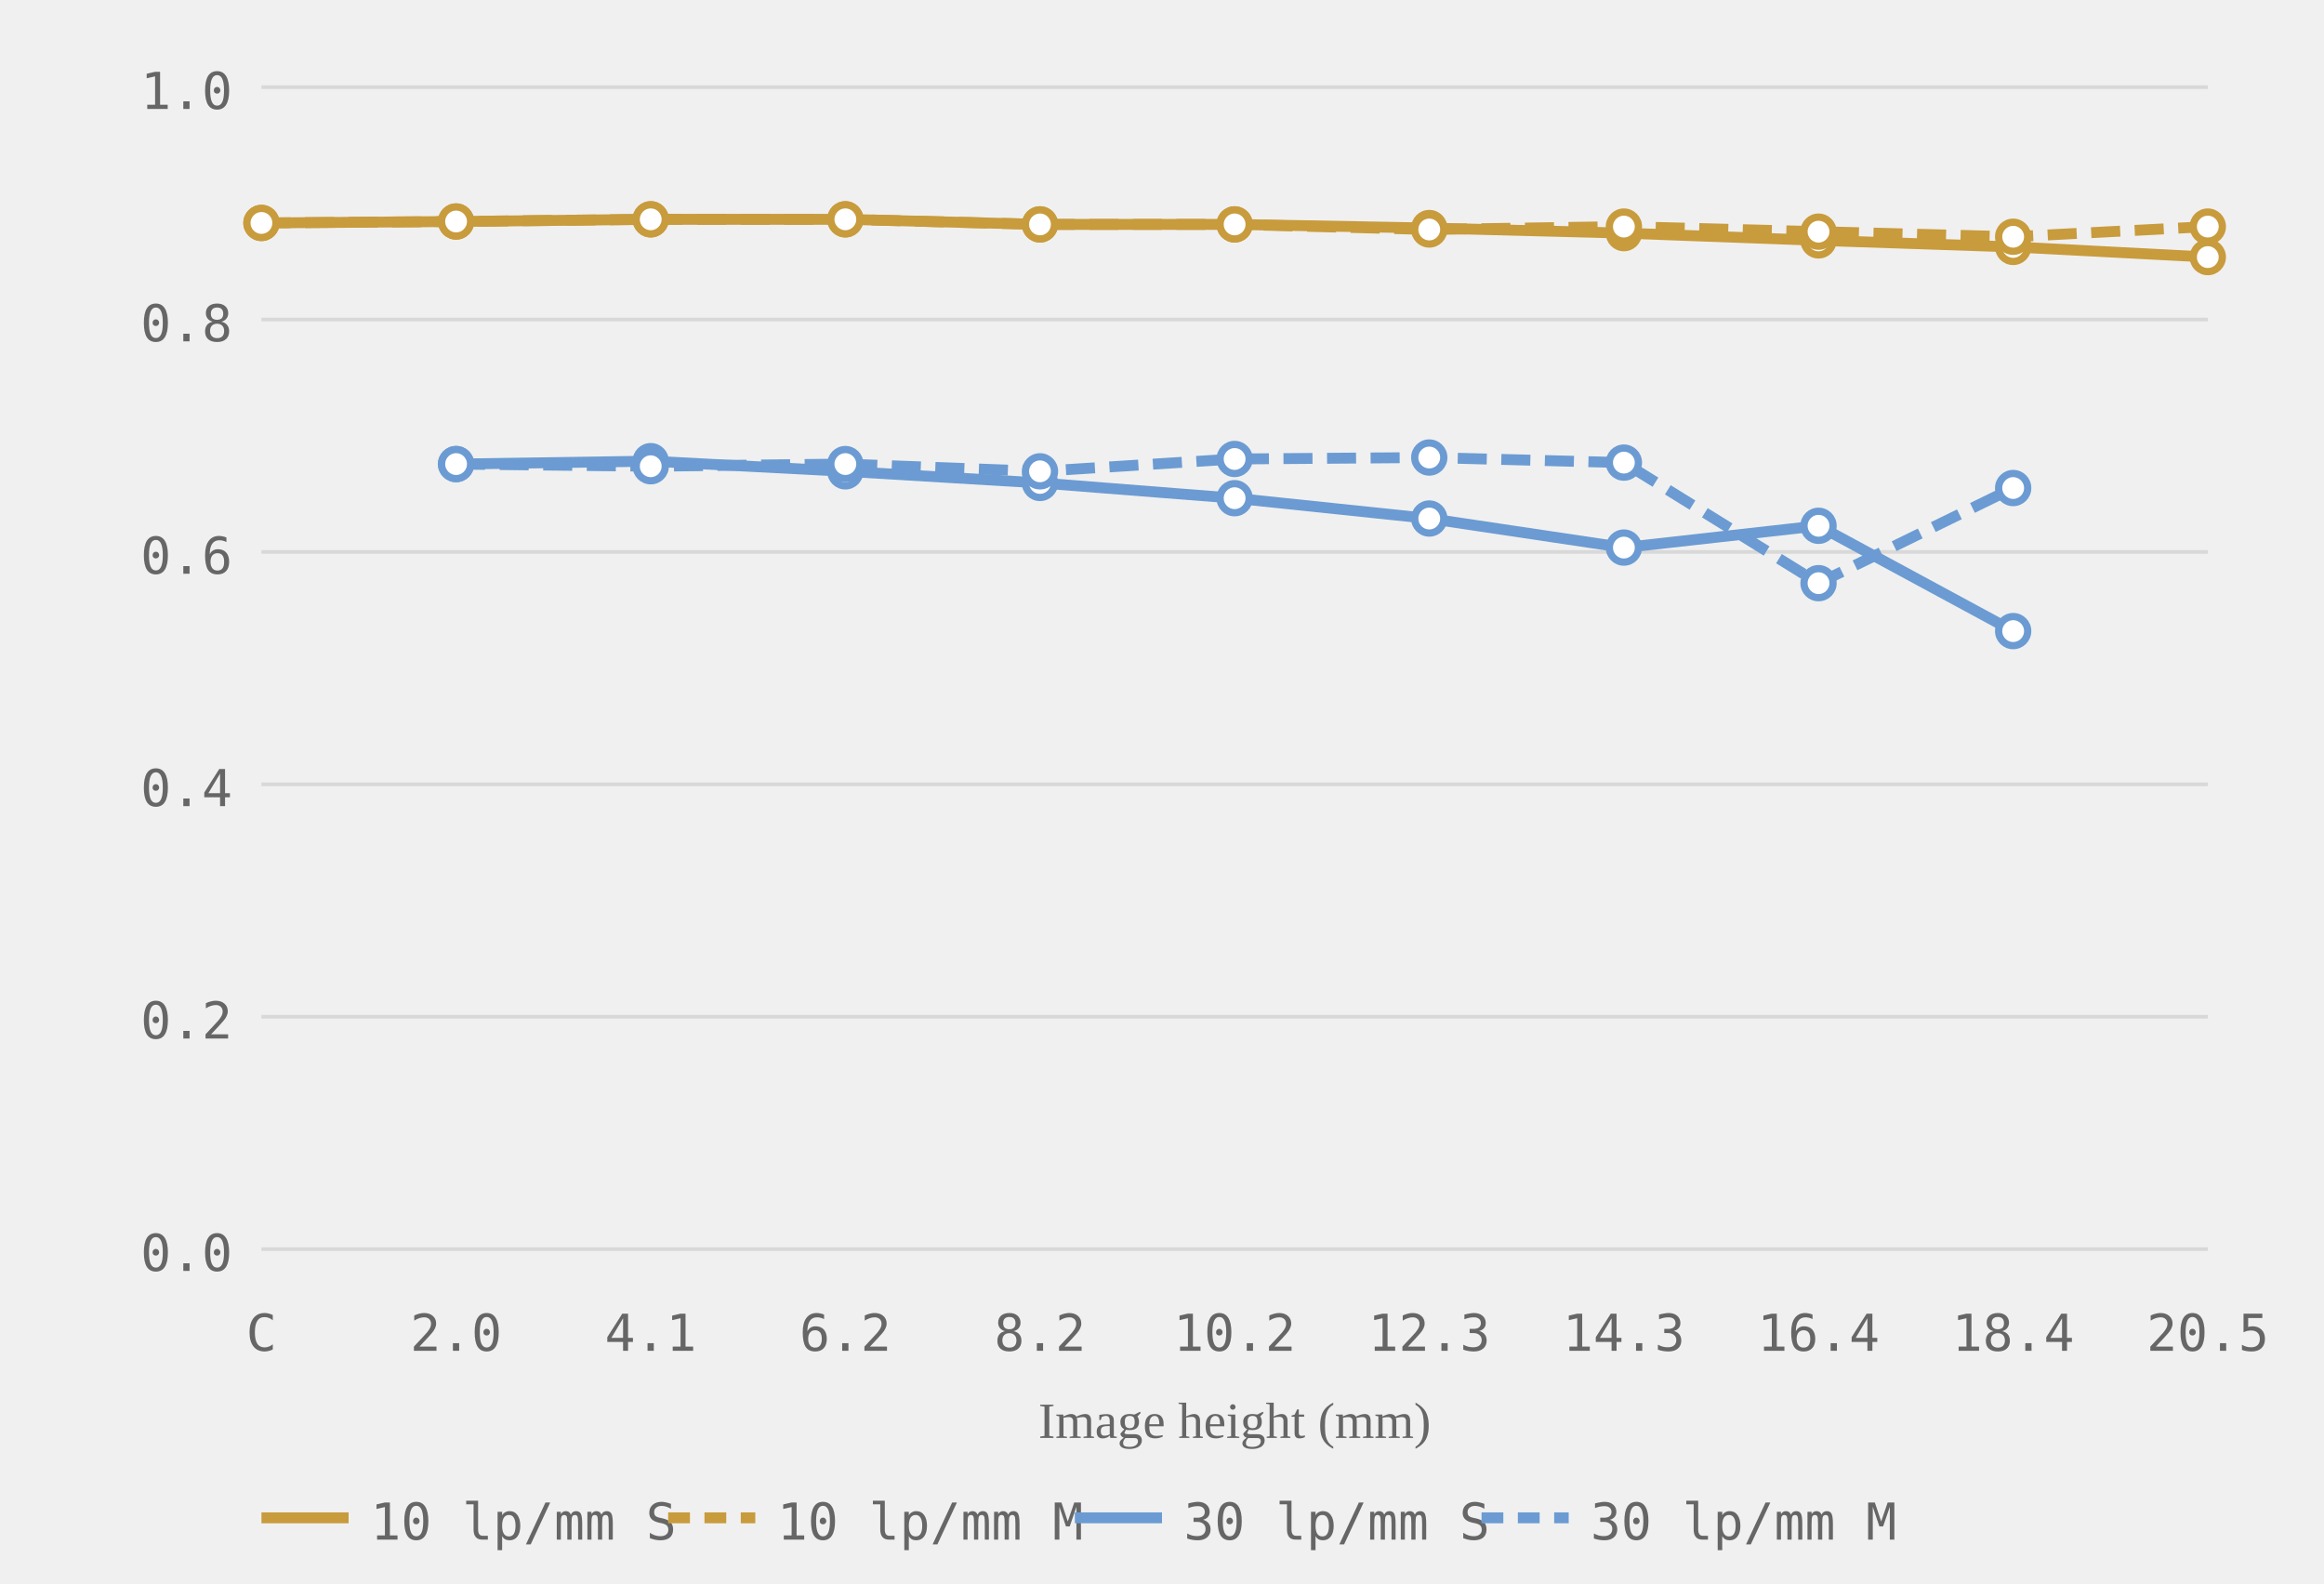
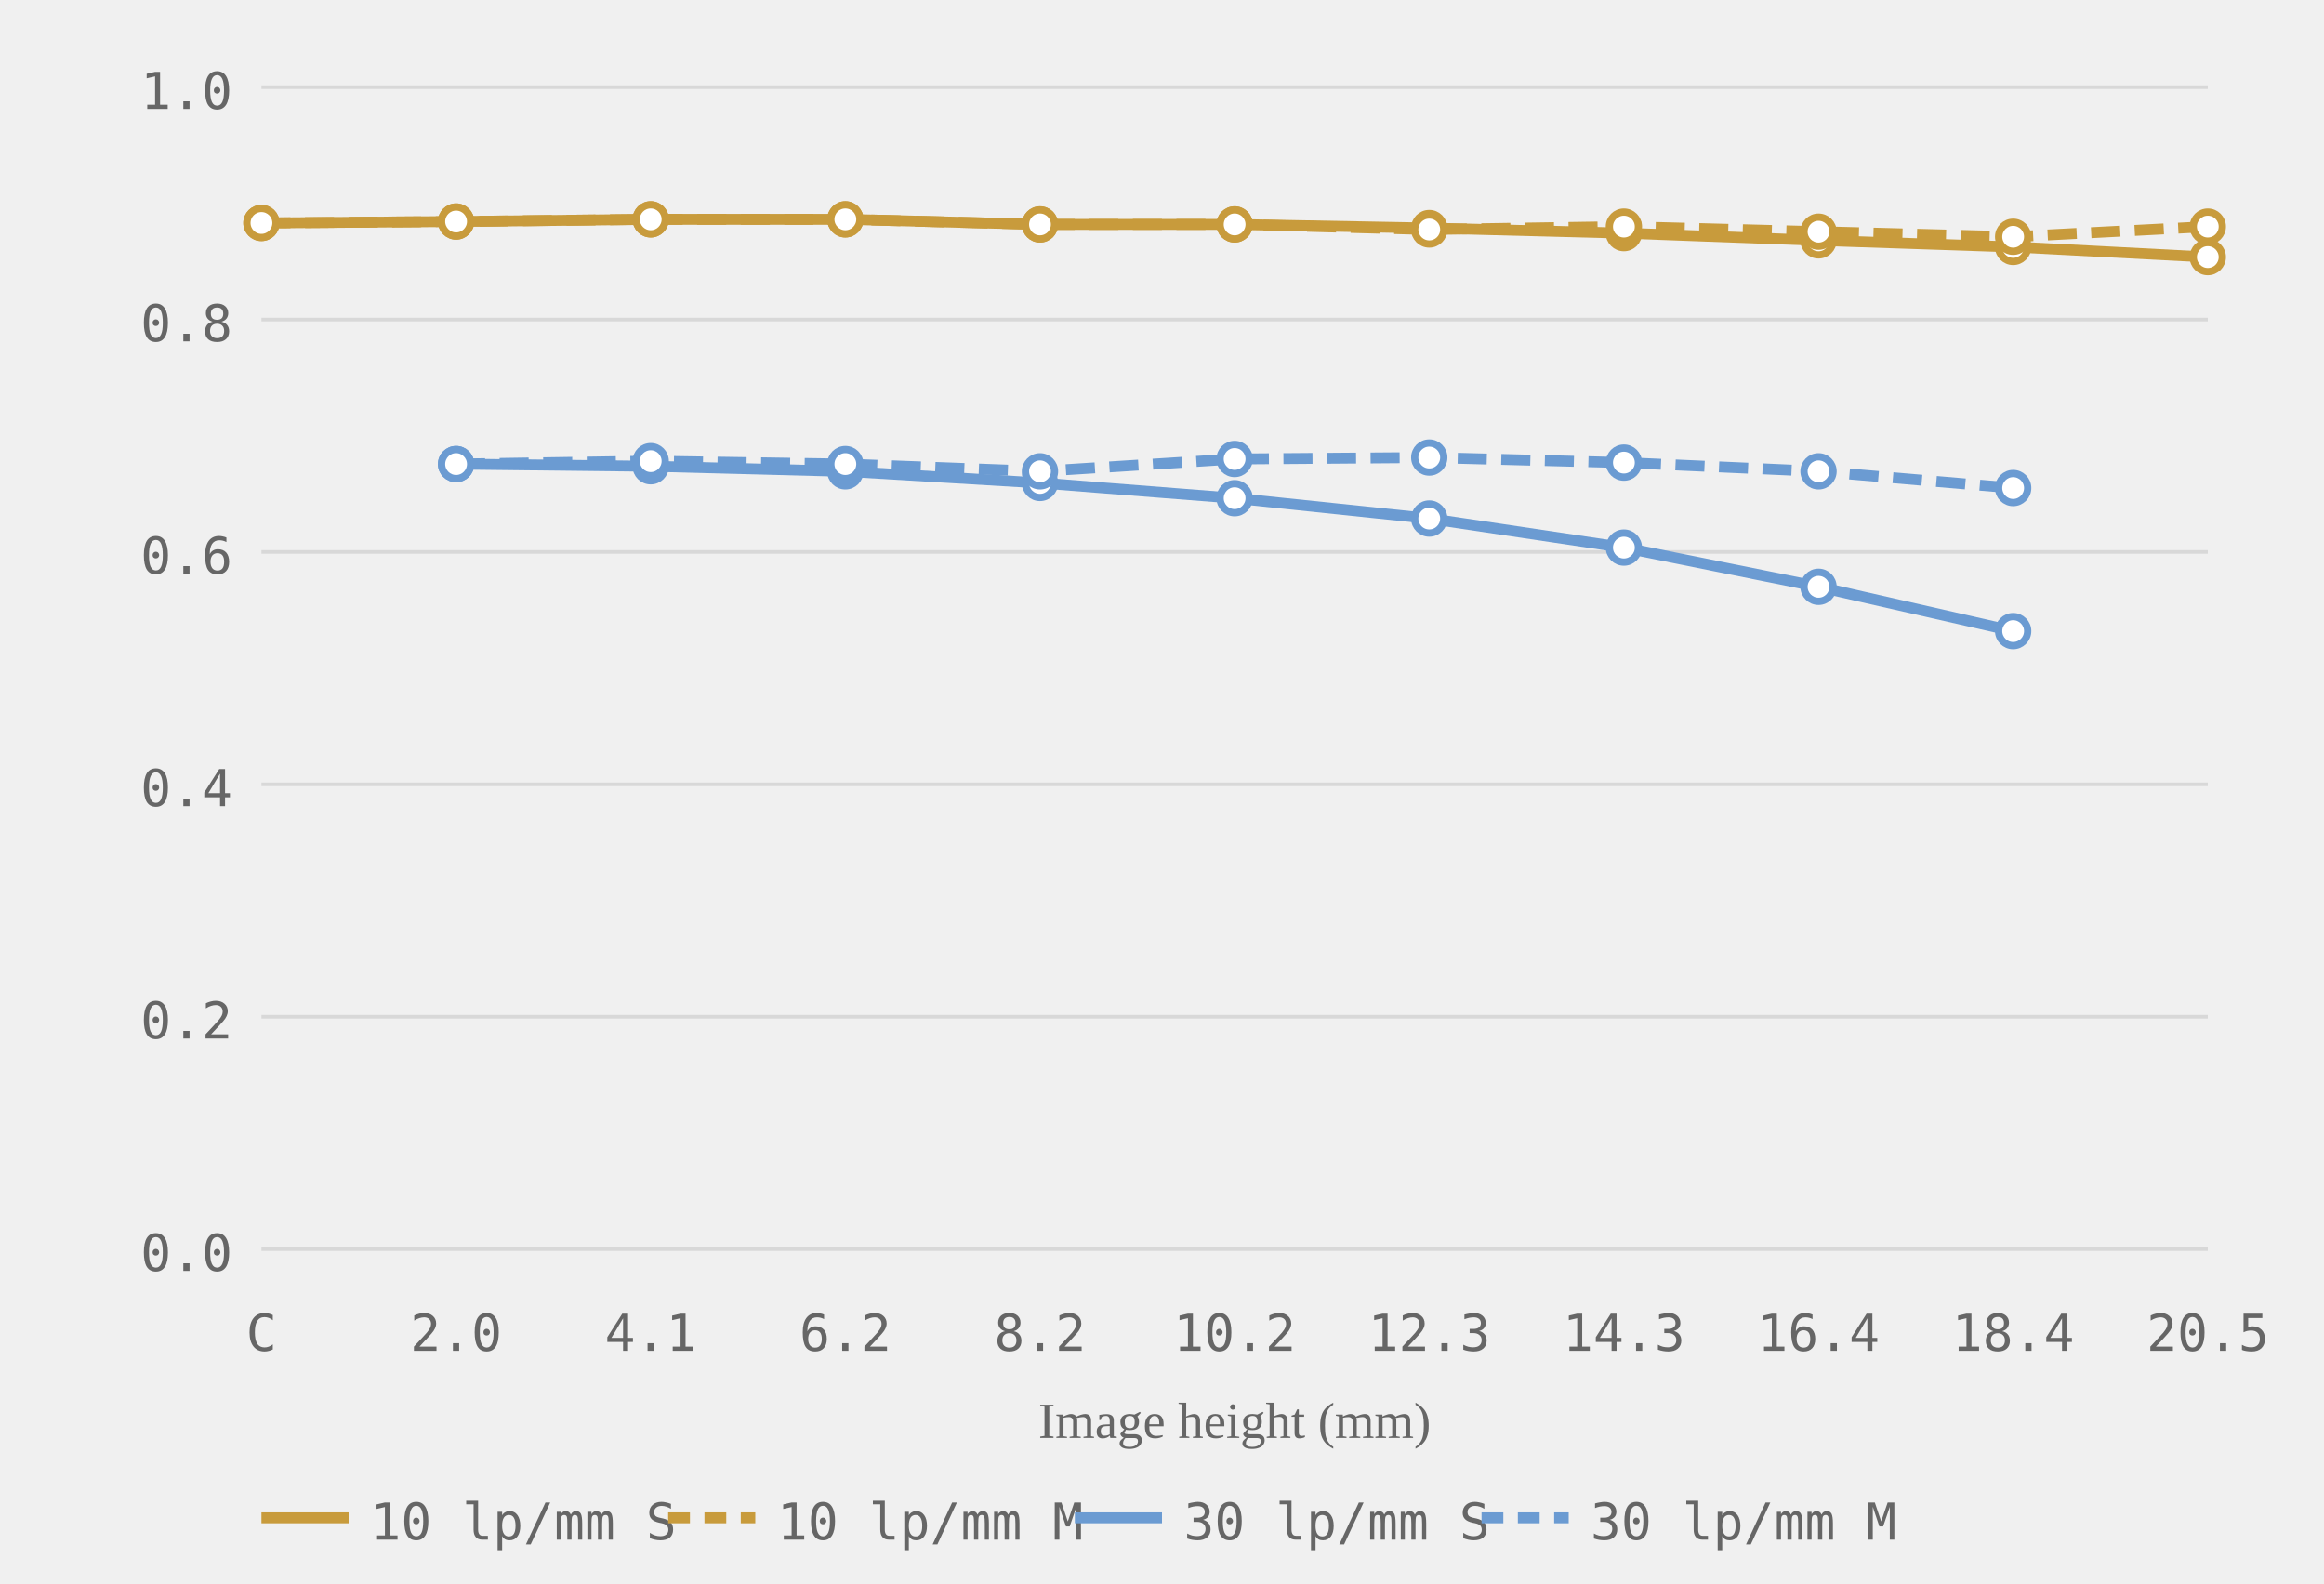
<svg xmlns="http://www.w3.org/2000/svg" viewBox="0 0 320 218" role="img" aria-label="MTF chart, generated from readings">
  <style>.grid-line { stroke: #d8d8d8; stroke-width: 0.5; }.axis-label { font-size: 7px; fill: #666666; font-family: ui-monospace, monospace; }.axis-y { text-anchor: end; }.axis-x { text-anchor: middle; }.axis-title { font-size: 7px; fill: #666666; text-anchor: middle; }.curve { fill: none; stroke-width: 1.5; }.curve-m { stroke-dasharray: 4 2; }.dot { fill: white; stroke-width: 1; }.legend-text { font-size: 7px; fill: #666666; font-family: ui-monospace, monospace; }</style>
  <line class="grid-line" x1="36" y1="172.0" x2="304" y2="172.0" />
  <line class="grid-line" x1="36" y1="140.0" x2="304" y2="140.0" />
  <line class="grid-line" x1="36" y1="108.0" x2="304" y2="108.0" />
  <line class="grid-line" x1="36" y1="76.0" x2="304" y2="76.0" />
  <line class="grid-line" x1="36" y1="44.0" x2="304" y2="44.0" />
  <line class="grid-line" x1="36" y1="12.0" x2="304" y2="12.0" />
  <text class="axis-label axis-y" x="32" y="175.0">0.0</text>
  <text class="axis-label axis-y" x="32" y="143.0">0.2</text>
  <text class="axis-label axis-y" x="32" y="111.0">0.4</text>
  <text class="axis-label axis-y" x="32" y="79.0">0.6</text>
  <text class="axis-label axis-y" x="32" y="47.0">0.8</text>
  <text class="axis-label axis-y" x="32" y="15.0">1.0</text>
  <text class="axis-label axis-x" x="36.0" y="186">C</text>
  <text class="axis-label axis-x" x="62.8" y="186">2.0</text>
  <text class="axis-label axis-x" x="89.6" y="186">4.1</text>
  <text class="axis-label axis-x" x="116.4" y="186">6.2</text>
  <text class="axis-label axis-x" x="143.2" y="186">8.2</text>
  <text class="axis-label axis-x" x="170.0" y="186">10.2</text>
  <text class="axis-label axis-x" x="196.8" y="186">12.3</text>
  <text class="axis-label axis-x" x="223.6" y="186">14.3</text>
  <text class="axis-label axis-x" x="250.4" y="186">16.4</text>
  <text class="axis-label axis-x" x="277.2" y="186">18.4</text>
  <text class="axis-label axis-x" x="304.0" y="186">20.5</text>
  <text class="axis-title" x="170.0" y="198">Image height (mm)</text>
  <polyline class="curve curve-10" style="stroke:#c89b3c" points="36.0,30.7 62.8,30.5 89.6,30.2 116.4,30.2 143.2,30.9 170.0,30.9 196.8,31.4 223.6,32.1 250.4,33.1 277.2,34.0 304.0,35.4" />
  <polyline class="curve curve-10 curve-m" style="stroke:#c89b3c" points="36.0,30.7 62.8,30.5 89.6,30.2 116.4,30.2 143.2,30.9 170.0,30.9 196.8,31.6 223.6,31.2 250.4,31.9 277.2,32.6 304.0,31.2" stroke-dasharray="4 2" />
-   <polyline class="curve curve-30" style="stroke:#6b9bd2" points="62.8,63.9 89.6,63.5 116.4,64.9 143.2,66.5 170.0,68.6 196.8,71.4 223.6,75.4 250.4,72.4 277.2,86.9" />
-   <polyline class="curve curve-30 curve-m" style="stroke:#6b9bd2" points="62.8,63.9 89.6,64.2 116.4,63.9 143.2,64.9 170.0,63.2 196.8,63.0 223.6,63.7 250.4,80.3 277.2,67.2" stroke-dasharray="4 2" />
+   <polyline class="curve curve-30" style="stroke:#6b9bd2" points="62.8,63.9 89.6,64.2 116.4,64.9 143.2,66.5 170.0,68.6 196.8,71.4 223.6,75.4 250.4,80.8 277.2,86.9" />
+   <polyline class="curve curve-30 curve-m" style="stroke:#6b9bd2" points="62.8,63.9 89.6,63.5 116.4,63.9 143.2,64.9 170.0,63.2 196.8,63.0 223.6,63.7 250.4,64.9 277.2,67.2" stroke-dasharray="4 2" />
  <circle class="dot dot-10" style="stroke:#c89b3c" cx="36.0" cy="30.7" r="2" />
  <circle class="dot dot-10" style="stroke:#c89b3c" cx="62.8" cy="30.5" r="2" />
  <circle class="dot dot-10" style="stroke:#c89b3c" cx="89.6" cy="30.2" r="2" />
  <circle class="dot dot-10" style="stroke:#c89b3c" cx="116.4" cy="30.2" r="2" />
  <circle class="dot dot-10" style="stroke:#c89b3c" cx="143.2" cy="30.9" r="2" />
  <circle class="dot dot-10" style="stroke:#c89b3c" cx="170.0" cy="30.9" r="2" />
  <circle class="dot dot-10" style="stroke:#c89b3c" cx="196.8" cy="31.4" r="2" />
  <circle class="dot dot-10" style="stroke:#c89b3c" cx="223.6" cy="32.1" r="2" />
  <circle class="dot dot-10" style="stroke:#c89b3c" cx="250.4" cy="33.1" r="2" />
  <circle class="dot dot-10" style="stroke:#c89b3c" cx="277.2" cy="34.0" r="2" />
  <circle class="dot dot-10" style="stroke:#c89b3c" cx="304.0" cy="35.4" r="2" />
  <circle class="dot dot-10" style="stroke:#c89b3c" cx="36.0" cy="30.7" r="2" />
  <circle class="dot dot-10" style="stroke:#c89b3c" cx="62.8" cy="30.5" r="2" />
  <circle class="dot dot-10" style="stroke:#c89b3c" cx="89.6" cy="30.2" r="2" />
  <circle class="dot dot-10" style="stroke:#c89b3c" cx="116.4" cy="30.2" r="2" />
  <circle class="dot dot-10" style="stroke:#c89b3c" cx="143.2" cy="30.9" r="2" />
  <circle class="dot dot-10" style="stroke:#c89b3c" cx="170.0" cy="30.9" r="2" />
  <circle class="dot dot-10" style="stroke:#c89b3c" cx="196.8" cy="31.6" r="2" />
  <circle class="dot dot-10" style="stroke:#c89b3c" cx="223.6" cy="31.2" r="2" />
  <circle class="dot dot-10" style="stroke:#c89b3c" cx="250.4" cy="31.9" r="2" />
  <circle class="dot dot-10" style="stroke:#c89b3c" cx="277.2" cy="32.6" r="2" />
  <circle class="dot dot-10" style="stroke:#c89b3c" cx="304.0" cy="31.2" r="2" />
  <circle class="dot dot-30" style="stroke:#6b9bd2" cx="62.8" cy="63.9" r="2" />
-   <circle class="dot dot-30" style="stroke:#6b9bd2" cx="89.6" cy="63.5" r="2" />
+   <circle class="dot dot-30" style="stroke:#6b9bd2" cx="89.6" cy="64.2" r="2" />
  <circle class="dot dot-30" style="stroke:#6b9bd2" cx="116.4" cy="64.9" r="2" />
  <circle class="dot dot-30" style="stroke:#6b9bd2" cx="143.2" cy="66.5" r="2" />
  <circle class="dot dot-30" style="stroke:#6b9bd2" cx="170.0" cy="68.6" r="2" />
  <circle class="dot dot-30" style="stroke:#6b9bd2" cx="196.8" cy="71.4" r="2" />
  <circle class="dot dot-30" style="stroke:#6b9bd2" cx="223.6" cy="75.4" r="2" />
-   <circle class="dot dot-30" style="stroke:#6b9bd2" cx="250.4" cy="72.4" r="2" />
+   <circle class="dot dot-30" style="stroke:#6b9bd2" cx="250.4" cy="80.8" r="2" />
  <circle class="dot dot-30" style="stroke:#6b9bd2" cx="277.2" cy="86.9" r="2" />
  <circle class="dot dot-30" style="stroke:#6b9bd2" cx="62.8" cy="63.9" r="2" />
-   <circle class="dot dot-30" style="stroke:#6b9bd2" cx="89.6" cy="64.2" r="2" />
+   <circle class="dot dot-30" style="stroke:#6b9bd2" cx="89.6" cy="63.5" r="2" />
  <circle class="dot dot-30" style="stroke:#6b9bd2" cx="116.4" cy="63.9" r="2" />
  <circle class="dot dot-30" style="stroke:#6b9bd2" cx="143.2" cy="64.9" r="2" />
  <circle class="dot dot-30" style="stroke:#6b9bd2" cx="170.0" cy="63.2" r="2" />
  <circle class="dot dot-30" style="stroke:#6b9bd2" cx="196.8" cy="63.0" r="2" />
  <circle class="dot dot-30" style="stroke:#6b9bd2" cx="223.6" cy="63.7" r="2" />
-   <circle class="dot dot-30" style="stroke:#6b9bd2" cx="250.4" cy="80.3" r="2" />
+   <circle class="dot dot-30" style="stroke:#6b9bd2" cx="250.4" cy="64.9" r="2" />
  <circle class="dot dot-30" style="stroke:#6b9bd2" cx="277.2" cy="67.2" r="2" />
  <line x1="36" y1="209" x2="48" y2="209" stroke="#c89b3c" stroke-width="1.5" />
  <text class="legend-text" x="51" y="212">10 lp/mm S</text>
  <line x1="92" y1="209" x2="104" y2="209" stroke="#c89b3c" stroke-width="1.5" stroke-dasharray="3 2" />
  <text class="legend-text" x="107" y="212">10 lp/mm M</text>
  <line x1="148" y1="209" x2="160" y2="209" stroke="#6b9bd2" stroke-width="1.5" />
  <text class="legend-text" x="163" y="212">30 lp/mm S</text>
  <line x1="204" y1="209" x2="216" y2="209" stroke="#6b9bd2" stroke-width="1.5" stroke-dasharray="3 2" />
  <text class="legend-text" x="219" y="212">30 lp/mm M</text>
</svg>
